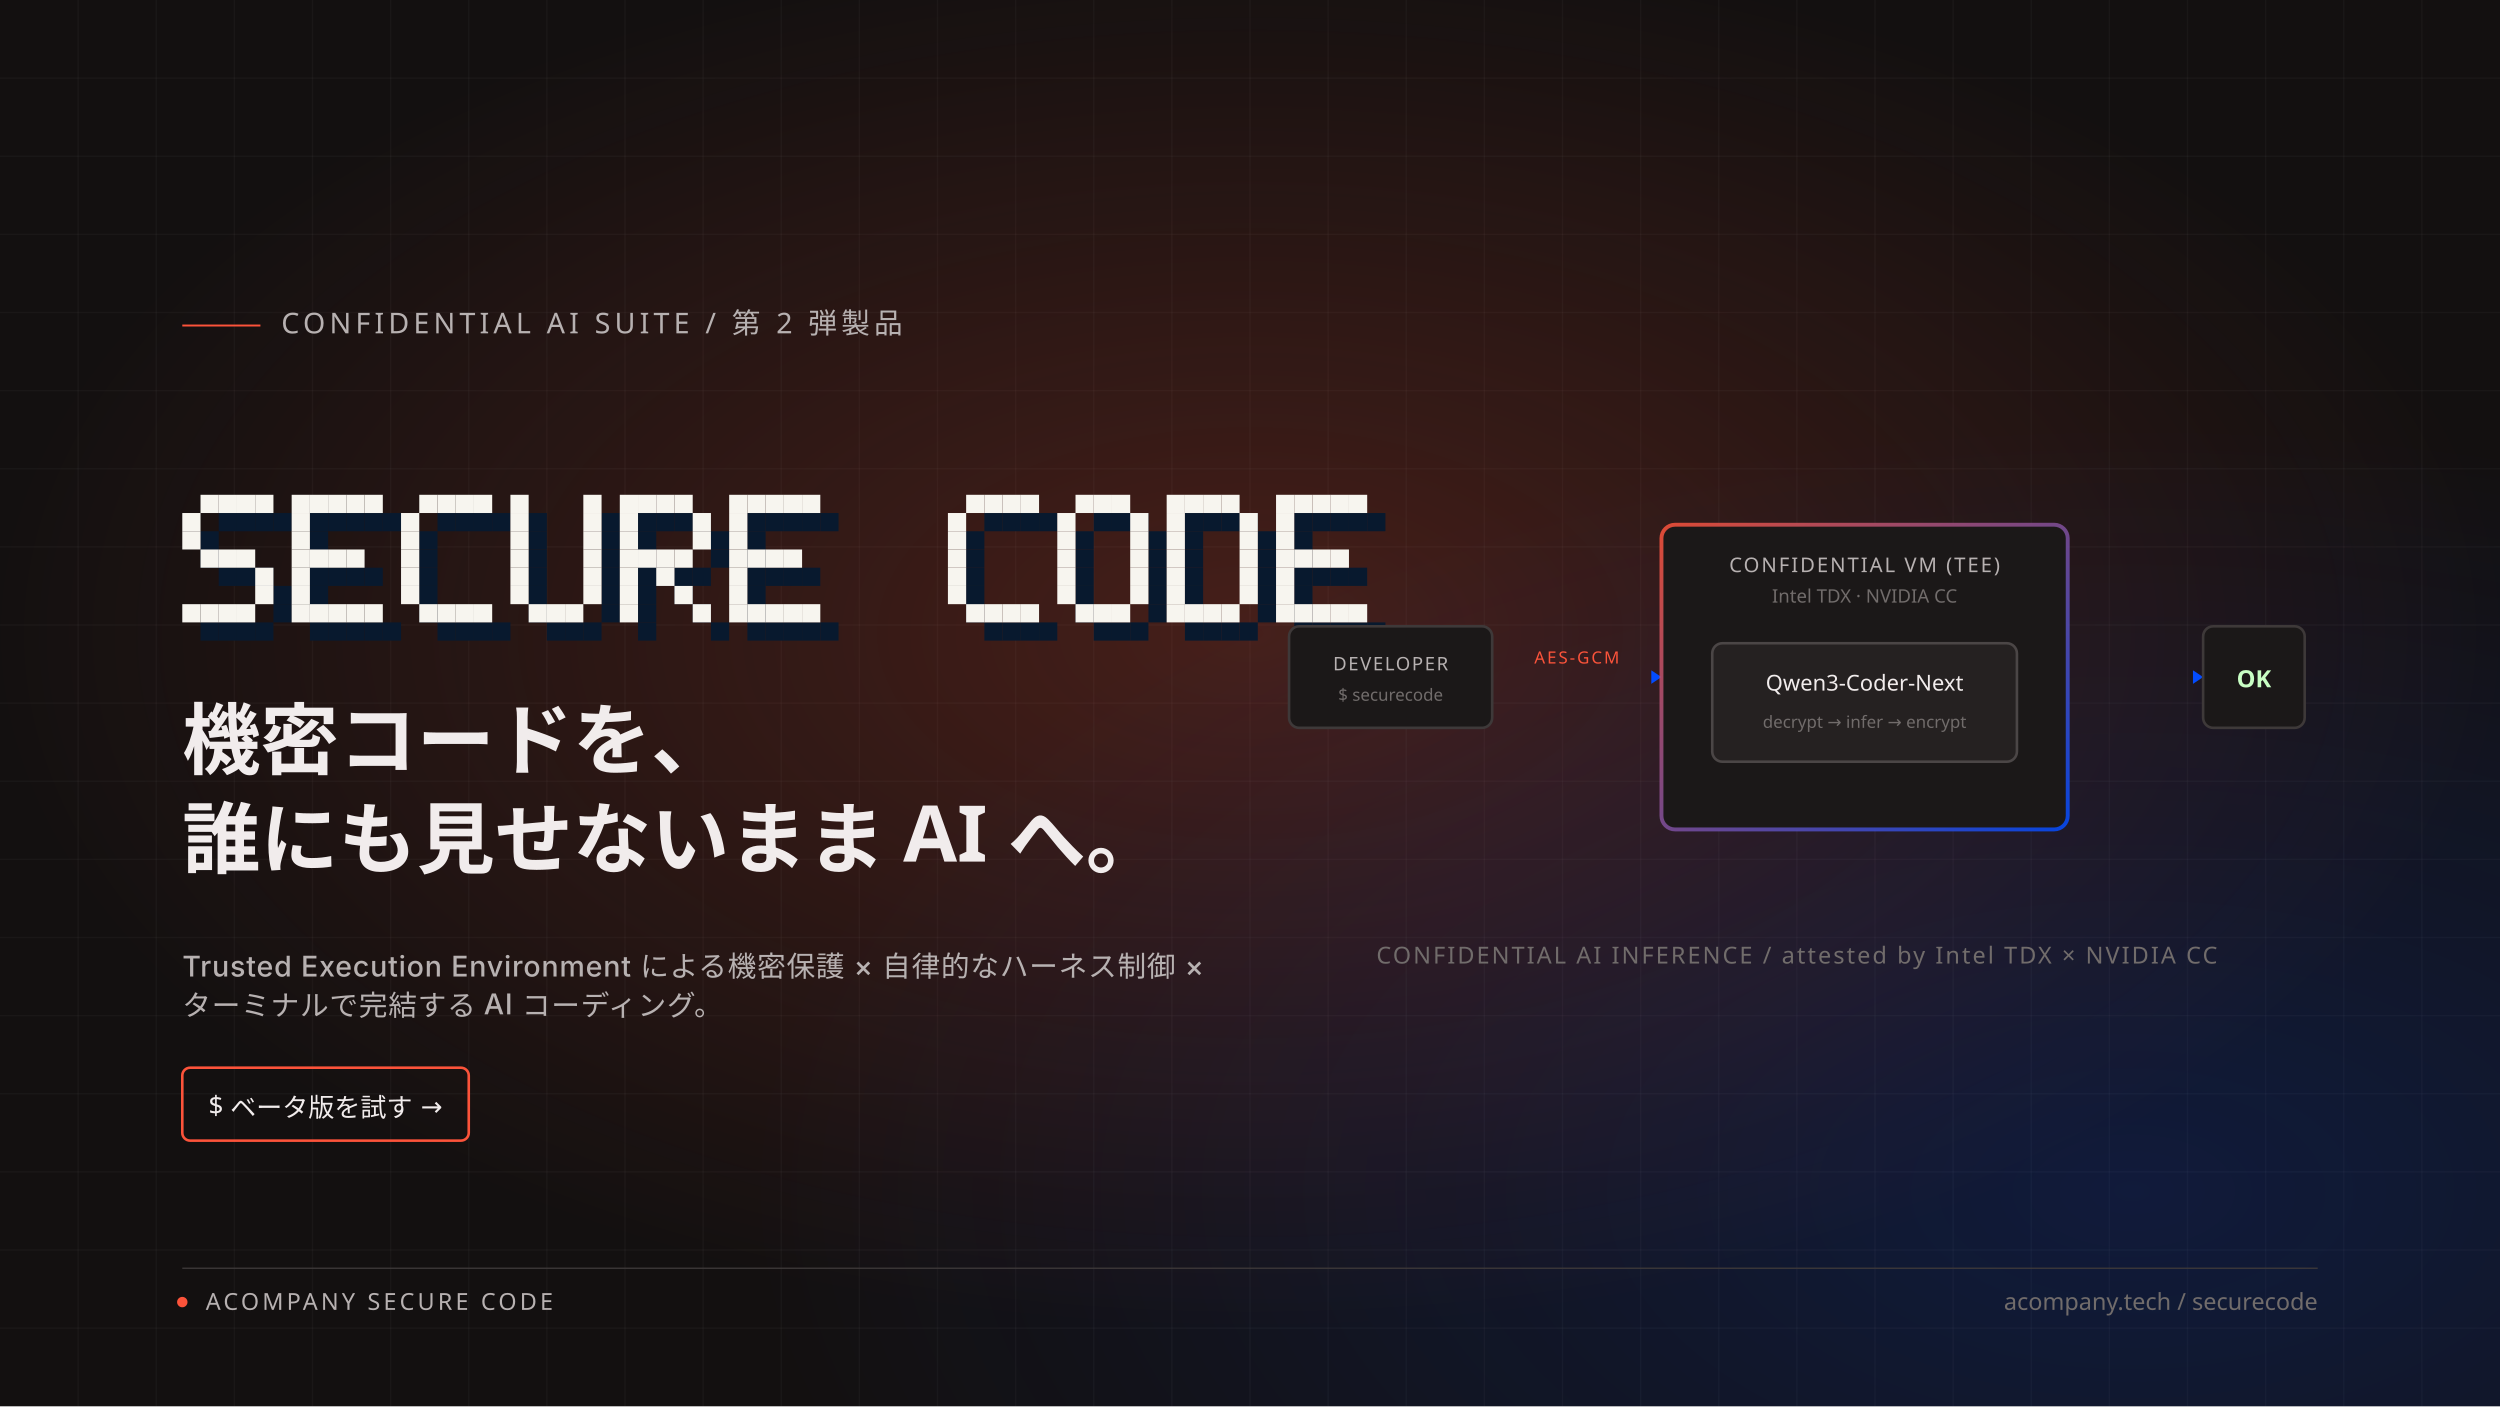
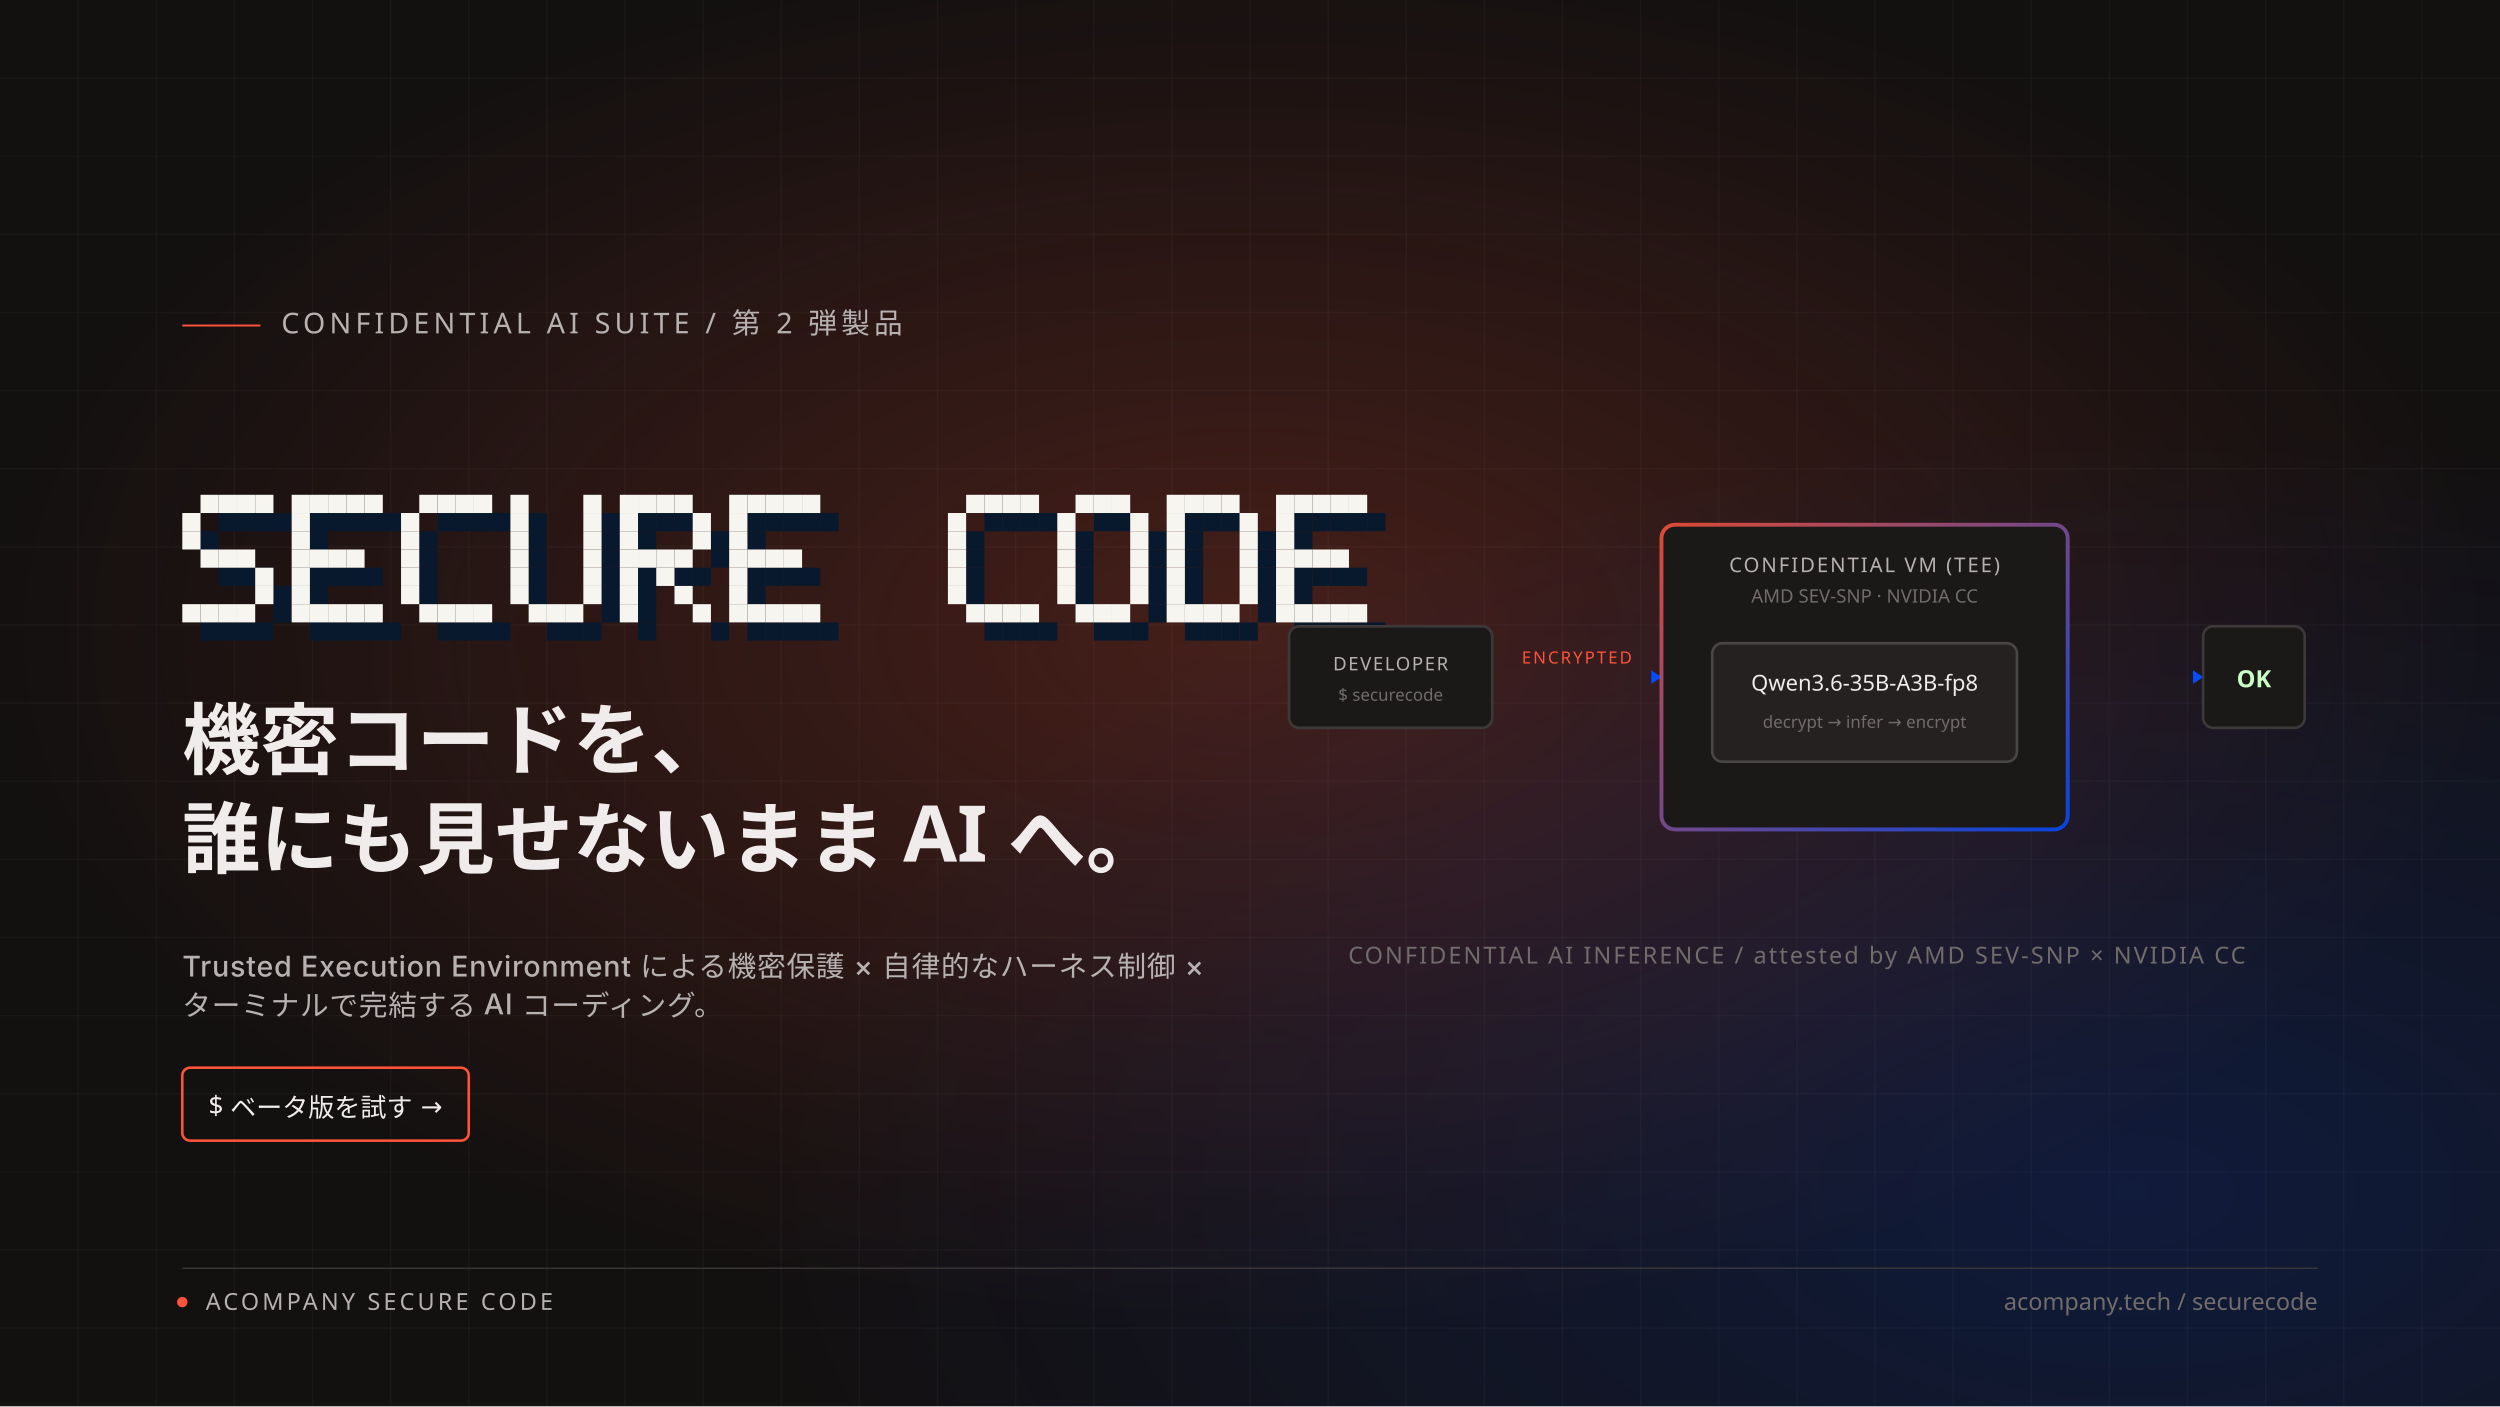
<svg xmlns="http://www.w3.org/2000/svg" width="1920" height="1080" viewBox="0 0 1920 1080" data-name="secure-code-key-visual-wide">
  <rect width="1920" height="1080" fill="#131010" />
  <g data-label="grid">
    <line x1="0" y1="60" x2="1920" y2="60" stroke="#ffffff" stroke-opacity="0.035" />
    <line x1="0" y1="120" x2="1920" y2="120" stroke="#ffffff" stroke-opacity="0.035" />
    <line x1="0" y1="180" x2="1920" y2="180" stroke="#ffffff" stroke-opacity="0.035" />
    <line x1="0" y1="240" x2="1920" y2="240" stroke="#ffffff" stroke-opacity="0.035" />
    <line x1="0" y1="300" x2="1920" y2="300" stroke="#ffffff" stroke-opacity="0.035" />
    <line x1="0" y1="360" x2="1920" y2="360" stroke="#ffffff" stroke-opacity="0.035" />
    <line x1="0" y1="420" x2="1920" y2="420" stroke="#ffffff" stroke-opacity="0.035" />
    <line x1="0" y1="480" x2="1920" y2="480" stroke="#ffffff" stroke-opacity="0.035" />
    <line x1="0" y1="540" x2="1920" y2="540" stroke="#ffffff" stroke-opacity="0.035" />
    <line x1="0" y1="600" x2="1920" y2="600" stroke="#ffffff" stroke-opacity="0.035" />
    <line x1="0" y1="660" x2="1920" y2="660" stroke="#ffffff" stroke-opacity="0.035" />
    <line x1="0" y1="720" x2="1920" y2="720" stroke="#ffffff" stroke-opacity="0.035" />
    <line x1="0" y1="780" x2="1920" y2="780" stroke="#ffffff" stroke-opacity="0.035" />
    <line x1="0" y1="840" x2="1920" y2="840" stroke="#ffffff" stroke-opacity="0.035" />
    <line x1="0" y1="900" x2="1920" y2="900" stroke="#ffffff" stroke-opacity="0.035" />
    <line x1="0" y1="960" x2="1920" y2="960" stroke="#ffffff" stroke-opacity="0.035" />
    <line x1="0" y1="1020" x2="1920" y2="1020" stroke="#ffffff" stroke-opacity="0.035" />
    <line x1="60" y1="0" x2="60" y2="1080" stroke="#ffffff" stroke-opacity="0.035" />
    <line x1="120" y1="0" x2="120" y2="1080" stroke="#ffffff" stroke-opacity="0.035" />
    <line x1="180" y1="0" x2="180" y2="1080" stroke="#ffffff" stroke-opacity="0.035" />
    <line x1="240" y1="0" x2="240" y2="1080" stroke="#ffffff" stroke-opacity="0.035" />
    <line x1="300" y1="0" x2="300" y2="1080" stroke="#ffffff" stroke-opacity="0.035" />
    <line x1="360" y1="0" x2="360" y2="1080" stroke="#ffffff" stroke-opacity="0.035" />
    <line x1="420" y1="0" x2="420" y2="1080" stroke="#ffffff" stroke-opacity="0.035" />
    <line x1="480" y1="0" x2="480" y2="1080" stroke="#ffffff" stroke-opacity="0.035" />
    <line x1="540" y1="0" x2="540" y2="1080" stroke="#ffffff" stroke-opacity="0.035" />
    <line x1="600" y1="0" x2="600" y2="1080" stroke="#ffffff" stroke-opacity="0.035" />
    <line x1="660" y1="0" x2="660" y2="1080" stroke="#ffffff" stroke-opacity="0.035" />
    <line x1="720" y1="0" x2="720" y2="1080" stroke="#ffffff" stroke-opacity="0.035" />
    <line x1="780" y1="0" x2="780" y2="1080" stroke="#ffffff" stroke-opacity="0.035" />
    <line x1="840" y1="0" x2="840" y2="1080" stroke="#ffffff" stroke-opacity="0.035" />
    <line x1="900" y1="0" x2="900" y2="1080" stroke="#ffffff" stroke-opacity="0.035" />
    <line x1="960" y1="0" x2="960" y2="1080" stroke="#ffffff" stroke-opacity="0.035" />
    <line x1="1020" y1="0" x2="1020" y2="1080" stroke="#ffffff" stroke-opacity="0.035" />
    <line x1="1080" y1="0" x2="1080" y2="1080" stroke="#ffffff" stroke-opacity="0.035" />
    <line x1="1140" y1="0" x2="1140" y2="1080" stroke="#ffffff" stroke-opacity="0.035" />
    <line x1="1200" y1="0" x2="1200" y2="1080" stroke="#ffffff" stroke-opacity="0.035" />
    <line x1="1260" y1="0" x2="1260" y2="1080" stroke="#ffffff" stroke-opacity="0.035" />
    <line x1="1320" y1="0" x2="1320" y2="1080" stroke="#ffffff" stroke-opacity="0.035" />
    <line x1="1380" y1="0" x2="1380" y2="1080" stroke="#ffffff" stroke-opacity="0.035" />
    <line x1="1440" y1="0" x2="1440" y2="1080" stroke="#ffffff" stroke-opacity="0.035" />
    <line x1="1500" y1="0" x2="1500" y2="1080" stroke="#ffffff" stroke-opacity="0.035" />
    <line x1="1560" y1="0" x2="1560" y2="1080" stroke="#ffffff" stroke-opacity="0.035" />
    <line x1="1620" y1="0" x2="1620" y2="1080" stroke="#ffffff" stroke-opacity="0.035" />
    <line x1="1680" y1="0" x2="1680" y2="1080" stroke="#ffffff" stroke-opacity="0.035" />
    <line x1="1740" y1="0" x2="1740" y2="1080" stroke="#ffffff" stroke-opacity="0.035" />
    <line x1="1800" y1="0" x2="1800" y2="1080" stroke="#ffffff" stroke-opacity="0.035" />
    <line x1="1860" y1="0" x2="1860" y2="1080" stroke="#ffffff" stroke-opacity="0.035" />
  </g>
  <g data-label="ambient">
    <radialGradient id="glow-ember" cx="0.5" cy="0.45" r="0.5">
      <stop offset="0%" stop-color="#fc533a" stop-opacity="0.22" />
      <stop offset="100%" stop-color="#fc533a" stop-opacity="0" />
    </radialGradient>
    <radialGradient id="glow-cobalt" cx="0.85" cy="0.85" r="0.55">
      <stop offset="0%" stop-color="#034cff" stop-opacity="0.18" />
      <stop offset="100%" stop-color="#034cff" stop-opacity="0" />
    </radialGradient>
    <rect width="1920" height="1080" fill="url(#glow-ember)" />
    <rect width="1920" height="1080" fill="url(#glow-cobalt)" />
  </g>
  <g data-label="left-pane">
    <g data-label="stamp">
      <line x1="140" y1="250" x2="200" y2="250" stroke="#fc533a" stroke-width="1.5" />
      <text x="216" y="256" font-family="JetBrains Mono, sans-serif" font-size="22" font-weight="500" fill="#b7b1b1" text-anchor="start" letter-spacing="3.2">CONFIDENTIAL AI SUITE  /  第 2 弾製品</text>
    </g>
    <g data-label="wordmark">
      <g data-label="wordmark-shadow">
        <rect x="168" y="394" width="14" height="14" fill="#08192e" />
        <rect x="182" y="394" width="14" height="14" fill="#08192e" />
        <rect x="196" y="394" width="14" height="14" fill="#08192e" />
        <rect x="210" y="394" width="14" height="14" fill="#08192e" />
        <rect x="154" y="408" width="14" height="14" fill="#08192e" />
        <rect x="154" y="422" width="14" height="14" fill="#08192e" />
        <rect x="168" y="436" width="14" height="14" fill="#08192e" />
        <rect x="182" y="436" width="14" height="14" fill="#08192e" />
        <rect x="196" y="436" width="14" height="14" fill="#08192e" />
        <rect x="210" y="450" width="14" height="14" fill="#08192e" />
        <rect x="210" y="464" width="14" height="14" fill="#08192e" />
        <rect x="154" y="478" width="14" height="14" fill="#08192e" />
        <rect x="168" y="478" width="14" height="14" fill="#08192e" />
        <rect x="182" y="478" width="14" height="14" fill="#08192e" />
        <rect x="196" y="478" width="14" height="14" fill="#08192e" />
        <rect x="238" y="394" width="14" height="14" fill="#08192e" />
        <rect x="252" y="394" width="14" height="14" fill="#08192e" />
        <rect x="266" y="394" width="14" height="14" fill="#08192e" />
        <rect x="280" y="394" width="14" height="14" fill="#08192e" />
        <rect x="294" y="394" width="14" height="14" fill="#08192e" />
        <rect x="238" y="408" width="14" height="14" fill="#08192e" />
        <rect x="238" y="422" width="14" height="14" fill="#08192e" />
        <rect x="238" y="436" width="14" height="14" fill="#08192e" />
        <rect x="252" y="436" width="14" height="14" fill="#08192e" />
        <rect x="266" y="436" width="14" height="14" fill="#08192e" />
        <rect x="280" y="436" width="14" height="14" fill="#08192e" />
        <rect x="238" y="450" width="14" height="14" fill="#08192e" />
        <rect x="238" y="464" width="14" height="14" fill="#08192e" />
        <rect x="238" y="478" width="14" height="14" fill="#08192e" />
        <rect x="252" y="478" width="14" height="14" fill="#08192e" />
        <rect x="266" y="478" width="14" height="14" fill="#08192e" />
        <rect x="280" y="478" width="14" height="14" fill="#08192e" />
        <rect x="294" y="478" width="14" height="14" fill="#08192e" />
        <rect x="336" y="394" width="14" height="14" fill="#08192e" />
        <rect x="350" y="394" width="14" height="14" fill="#08192e" />
        <rect x="364" y="394" width="14" height="14" fill="#08192e" />
        <rect x="378" y="394" width="14" height="14" fill="#08192e" />
        <rect x="322" y="408" width="14" height="14" fill="#08192e" />
        <rect x="322" y="422" width="14" height="14" fill="#08192e" />
        <rect x="322" y="436" width="14" height="14" fill="#08192e" />
        <rect x="322" y="450" width="14" height="14" fill="#08192e" />
        <rect x="322" y="464" width="14" height="14" fill="#08192e" />
        <rect x="336" y="478" width="14" height="14" fill="#08192e" />
        <rect x="350" y="478" width="14" height="14" fill="#08192e" />
        <rect x="364" y="478" width="14" height="14" fill="#08192e" />
        <rect x="378" y="478" width="14" height="14" fill="#08192e" />
        <rect x="406" y="394" width="14" height="14" fill="#08192e" />
        <rect x="462" y="394" width="14" height="14" fill="#08192e" />
        <rect x="406" y="408" width="14" height="14" fill="#08192e" />
        <rect x="462" y="408" width="14" height="14" fill="#08192e" />
        <rect x="406" y="422" width="14" height="14" fill="#08192e" />
        <rect x="462" y="422" width="14" height="14" fill="#08192e" />
        <rect x="406" y="436" width="14" height="14" fill="#08192e" />
        <rect x="462" y="436" width="14" height="14" fill="#08192e" />
        <rect x="406" y="450" width="14" height="14" fill="#08192e" />
        <rect x="462" y="450" width="14" height="14" fill="#08192e" />
        <rect x="406" y="464" width="14" height="14" fill="#08192e" />
        <rect x="462" y="464" width="14" height="14" fill="#08192e" />
        <rect x="420" y="478" width="14" height="14" fill="#08192e" />
        <rect x="434" y="478" width="14" height="14" fill="#08192e" />
        <rect x="448" y="478" width="14" height="14" fill="#08192e" />
        <rect x="490" y="394" width="14" height="14" fill="#08192e" />
        <rect x="504" y="394" width="14" height="14" fill="#08192e" />
        <rect x="518" y="394" width="14" height="14" fill="#08192e" />
        <rect x="532" y="394" width="14" height="14" fill="#08192e" />
        <rect x="490" y="408" width="14" height="14" fill="#08192e" />
        <rect x="546" y="408" width="14" height="14" fill="#08192e" />
        <rect x="490" y="422" width="14" height="14" fill="#08192e" />
        <rect x="546" y="422" width="14" height="14" fill="#08192e" />
        <rect x="490" y="436" width="14" height="14" fill="#08192e" />
        <rect x="504" y="436" width="14" height="14" fill="#08192e" />
        <rect x="518" y="436" width="14" height="14" fill="#08192e" />
        <rect x="532" y="436" width="14" height="14" fill="#08192e" />
        <rect x="490" y="450" width="14" height="14" fill="#08192e" />
        <rect x="518" y="450" width="14" height="14" fill="#08192e" />
        <rect x="490" y="464" width="14" height="14" fill="#08192e" />
        <rect x="532" y="464" width="14" height="14" fill="#08192e" />
        <rect x="490" y="478" width="14" height="14" fill="#08192e" />
        <rect x="546" y="478" width="14" height="14" fill="#08192e" />
        <rect x="574" y="394" width="14" height="14" fill="#08192e" />
        <rect x="588" y="394" width="14" height="14" fill="#08192e" />
        <rect x="602" y="394" width="14" height="14" fill="#08192e" />
        <rect x="616" y="394" width="14" height="14" fill="#08192e" />
        <rect x="630" y="394" width="14" height="14" fill="#08192e" />
        <rect x="574" y="408" width="14" height="14" fill="#08192e" />
        <rect x="574" y="422" width="14" height="14" fill="#08192e" />
        <rect x="574" y="436" width="14" height="14" fill="#08192e" />
        <rect x="588" y="436" width="14" height="14" fill="#08192e" />
        <rect x="602" y="436" width="14" height="14" fill="#08192e" />
        <rect x="616" y="436" width="14" height="14" fill="#08192e" />
        <rect x="574" y="450" width="14" height="14" fill="#08192e" />
        <rect x="574" y="464" width="14" height="14" fill="#08192e" />
        <rect x="574" y="478" width="14" height="14" fill="#08192e" />
        <rect x="588" y="478" width="14" height="14" fill="#08192e" />
        <rect x="602" y="478" width="14" height="14" fill="#08192e" />
        <rect x="616" y="478" width="14" height="14" fill="#08192e" />
        <rect x="630" y="478" width="14" height="14" fill="#08192e" />
        <rect x="756" y="394" width="14" height="14" fill="#08192e" />
        <rect x="770" y="394" width="14" height="14" fill="#08192e" />
        <rect x="784" y="394" width="14" height="14" fill="#08192e" />
        <rect x="798" y="394" width="14" height="14" fill="#08192e" />
        <rect x="742" y="408" width="14" height="14" fill="#08192e" />
        <rect x="742" y="422" width="14" height="14" fill="#08192e" />
        <rect x="742" y="436" width="14" height="14" fill="#08192e" />
        <rect x="742" y="450" width="14" height="14" fill="#08192e" />
        <rect x="742" y="464" width="14" height="14" fill="#08192e" />
        <rect x="756" y="478" width="14" height="14" fill="#08192e" />
        <rect x="770" y="478" width="14" height="14" fill="#08192e" />
        <rect x="784" y="478" width="14" height="14" fill="#08192e" />
        <rect x="798" y="478" width="14" height="14" fill="#08192e" />
        <rect x="840" y="394" width="14" height="14" fill="#08192e" />
        <rect x="854" y="394" width="14" height="14" fill="#08192e" />
        <rect x="868" y="394" width="14" height="14" fill="#08192e" />
        <rect x="826" y="408" width="14" height="14" fill="#08192e" />
        <rect x="882" y="408" width="14" height="14" fill="#08192e" />
        <rect x="826" y="422" width="14" height="14" fill="#08192e" />
        <rect x="882" y="422" width="14" height="14" fill="#08192e" />
        <rect x="826" y="436" width="14" height="14" fill="#08192e" />
        <rect x="882" y="436" width="14" height="14" fill="#08192e" />
        <rect x="826" y="450" width="14" height="14" fill="#08192e" />
        <rect x="882" y="450" width="14" height="14" fill="#08192e" />
        <rect x="826" y="464" width="14" height="14" fill="#08192e" />
        <rect x="882" y="464" width="14" height="14" fill="#08192e" />
        <rect x="840" y="478" width="14" height="14" fill="#08192e" />
        <rect x="854" y="478" width="14" height="14" fill="#08192e" />
        <rect x="868" y="478" width="14" height="14" fill="#08192e" />
        <rect x="910" y="394" width="14" height="14" fill="#08192e" />
        <rect x="924" y="394" width="14" height="14" fill="#08192e" />
        <rect x="938" y="394" width="14" height="14" fill="#08192e" />
        <rect x="952" y="394" width="14" height="14" fill="#08192e" />
        <rect x="910" y="408" width="14" height="14" fill="#08192e" />
        <rect x="966" y="408" width="14" height="14" fill="#08192e" />
        <rect x="910" y="422" width="14" height="14" fill="#08192e" />
        <rect x="966" y="422" width="14" height="14" fill="#08192e" />
        <rect x="910" y="436" width="14" height="14" fill="#08192e" />
        <rect x="966" y="436" width="14" height="14" fill="#08192e" />
        <rect x="910" y="450" width="14" height="14" fill="#08192e" />
        <rect x="966" y="450" width="14" height="14" fill="#08192e" />
        <rect x="910" y="464" width="14" height="14" fill="#08192e" />
        <rect x="966" y="464" width="14" height="14" fill="#08192e" />
        <rect x="910" y="478" width="14" height="14" fill="#08192e" />
        <rect x="924" y="478" width="14" height="14" fill="#08192e" />
        <rect x="938" y="478" width="14" height="14" fill="#08192e" />
        <rect x="952" y="478" width="14" height="14" fill="#08192e" />
        <rect x="994" y="394" width="14" height="14" fill="#08192e" />
        <rect x="1008" y="394" width="14" height="14" fill="#08192e" />
        <rect x="1022" y="394" width="14" height="14" fill="#08192e" />
        <rect x="1036" y="394" width="14" height="14" fill="#08192e" />
        <rect x="1050" y="394" width="14" height="14" fill="#08192e" />
        <rect x="994" y="408" width="14" height="14" fill="#08192e" />
        <rect x="994" y="422" width="14" height="14" fill="#08192e" />
        <rect x="994" y="436" width="14" height="14" fill="#08192e" />
        <rect x="1008" y="436" width="14" height="14" fill="#08192e" />
        <rect x="1022" y="436" width="14" height="14" fill="#08192e" />
        <rect x="1036" y="436" width="14" height="14" fill="#08192e" />
        <rect x="994" y="450" width="14" height="14" fill="#08192e" />
        <rect x="994" y="464" width="14" height="14" fill="#08192e" />
        <rect x="994" y="478" width="14" height="14" fill="#08192e" />
        <rect x="1008" y="478" width="14" height="14" fill="#08192e" />
        <rect x="1022" y="478" width="14" height="14" fill="#08192e" />
        <rect x="1036" y="478" width="14" height="14" fill="#08192e" />
        <rect x="1050" y="478" width="14" height="14" fill="#08192e" />
      </g>
      <g data-label="wordmark-main">
        <rect x="154" y="380" width="14" height="14" fill="#f7f5ef" />
        <rect x="168" y="380" width="14" height="14" fill="#f7f5ef" />
        <rect x="182" y="380" width="14" height="14" fill="#f7f5ef" />
        <rect x="196" y="380" width="14" height="14" fill="#f7f5ef" />
        <rect x="140" y="394" width="14" height="14" fill="#f7f5ef" />
        <rect x="140" y="408" width="14" height="14" fill="#f7f5ef" />
        <rect x="154" y="422" width="14" height="14" fill="#f7f5ef" />
        <rect x="168" y="422" width="14" height="14" fill="#f7f5ef" />
        <rect x="182" y="422" width="14" height="14" fill="#f7f5ef" />
        <rect x="196" y="436" width="14" height="14" fill="#f7f5ef" />
        <rect x="196" y="450" width="14" height="14" fill="#f7f5ef" />
        <rect x="140" y="464" width="14" height="14" fill="#f7f5ef" />
        <rect x="154" y="464" width="14" height="14" fill="#f7f5ef" />
        <rect x="168" y="464" width="14" height="14" fill="#f7f5ef" />
        <rect x="182" y="464" width="14" height="14" fill="#f7f5ef" />
        <rect x="224" y="380" width="14" height="14" fill="#f7f5ef" />
        <rect x="238" y="380" width="14" height="14" fill="#f7f5ef" />
        <rect x="252" y="380" width="14" height="14" fill="#f7f5ef" />
        <rect x="266" y="380" width="14" height="14" fill="#f7f5ef" />
        <rect x="280" y="380" width="14" height="14" fill="#f7f5ef" />
        <rect x="224" y="394" width="14" height="14" fill="#f7f5ef" />
        <rect x="224" y="408" width="14" height="14" fill="#f7f5ef" />
        <rect x="224" y="422" width="14" height="14" fill="#f7f5ef" />
        <rect x="238" y="422" width="14" height="14" fill="#f7f5ef" />
        <rect x="252" y="422" width="14" height="14" fill="#f7f5ef" />
        <rect x="266" y="422" width="14" height="14" fill="#f7f5ef" />
        <rect x="224" y="436" width="14" height="14" fill="#f7f5ef" />
        <rect x="224" y="450" width="14" height="14" fill="#f7f5ef" />
        <rect x="224" y="464" width="14" height="14" fill="#f7f5ef" />
        <rect x="238" y="464" width="14" height="14" fill="#f7f5ef" />
        <rect x="252" y="464" width="14" height="14" fill="#f7f5ef" />
        <rect x="266" y="464" width="14" height="14" fill="#f7f5ef" />
        <rect x="280" y="464" width="14" height="14" fill="#f7f5ef" />
        <rect x="322" y="380" width="14" height="14" fill="#f7f5ef" />
        <rect x="336" y="380" width="14" height="14" fill="#f7f5ef" />
        <rect x="350" y="380" width="14" height="14" fill="#f7f5ef" />
        <rect x="364" y="380" width="14" height="14" fill="#f7f5ef" />
        <rect x="308" y="394" width="14" height="14" fill="#f7f5ef" />
        <rect x="308" y="408" width="14" height="14" fill="#f7f5ef" />
        <rect x="308" y="422" width="14" height="14" fill="#f7f5ef" />
        <rect x="308" y="436" width="14" height="14" fill="#f7f5ef" />
        <rect x="308" y="450" width="14" height="14" fill="#f7f5ef" />
        <rect x="322" y="464" width="14" height="14" fill="#f7f5ef" />
        <rect x="336" y="464" width="14" height="14" fill="#f7f5ef" />
        <rect x="350" y="464" width="14" height="14" fill="#f7f5ef" />
        <rect x="364" y="464" width="14" height="14" fill="#f7f5ef" />
        <rect x="392" y="380" width="14" height="14" fill="#f7f5ef" />
        <rect x="448" y="380" width="14" height="14" fill="#f7f5ef" />
        <rect x="392" y="394" width="14" height="14" fill="#f7f5ef" />
        <rect x="448" y="394" width="14" height="14" fill="#f7f5ef" />
        <rect x="392" y="408" width="14" height="14" fill="#f7f5ef" />
        <rect x="448" y="408" width="14" height="14" fill="#f7f5ef" />
        <rect x="392" y="422" width="14" height="14" fill="#f7f5ef" />
        <rect x="448" y="422" width="14" height="14" fill="#f7f5ef" />
        <rect x="392" y="436" width="14" height="14" fill="#f7f5ef" />
        <rect x="448" y="436" width="14" height="14" fill="#f7f5ef" />
        <rect x="392" y="450" width="14" height="14" fill="#f7f5ef" />
        <rect x="448" y="450" width="14" height="14" fill="#f7f5ef" />
        <rect x="406" y="464" width="14" height="14" fill="#f7f5ef" />
        <rect x="420" y="464" width="14" height="14" fill="#f7f5ef" />
        <rect x="434" y="464" width="14" height="14" fill="#f7f5ef" />
        <rect x="476" y="380" width="14" height="14" fill="#f7f5ef" />
        <rect x="490" y="380" width="14" height="14" fill="#f7f5ef" />
        <rect x="504" y="380" width="14" height="14" fill="#f7f5ef" />
        <rect x="518" y="380" width="14" height="14" fill="#f7f5ef" />
        <rect x="476" y="394" width="14" height="14" fill="#f7f5ef" />
        <rect x="532" y="394" width="14" height="14" fill="#f7f5ef" />
        <rect x="476" y="408" width="14" height="14" fill="#f7f5ef" />
        <rect x="532" y="408" width="14" height="14" fill="#f7f5ef" />
        <rect x="476" y="422" width="14" height="14" fill="#f7f5ef" />
        <rect x="490" y="422" width="14" height="14" fill="#f7f5ef" />
        <rect x="504" y="422" width="14" height="14" fill="#f7f5ef" />
        <rect x="518" y="422" width="14" height="14" fill="#f7f5ef" />
        <rect x="476" y="436" width="14" height="14" fill="#f7f5ef" />
        <rect x="504" y="436" width="14" height="14" fill="#f7f5ef" />
        <rect x="476" y="450" width="14" height="14" fill="#f7f5ef" />
        <rect x="518" y="450" width="14" height="14" fill="#f7f5ef" />
        <rect x="476" y="464" width="14" height="14" fill="#f7f5ef" />
        <rect x="532" y="464" width="14" height="14" fill="#f7f5ef" />
        <rect x="560" y="380" width="14" height="14" fill="#f7f5ef" />
        <rect x="574" y="380" width="14" height="14" fill="#f7f5ef" />
        <rect x="588" y="380" width="14" height="14" fill="#f7f5ef" />
        <rect x="602" y="380" width="14" height="14" fill="#f7f5ef" />
        <rect x="616" y="380" width="14" height="14" fill="#f7f5ef" />
        <rect x="560" y="394" width="14" height="14" fill="#f7f5ef" />
        <rect x="560" y="408" width="14" height="14" fill="#f7f5ef" />
        <rect x="560" y="422" width="14" height="14" fill="#f7f5ef" />
        <rect x="574" y="422" width="14" height="14" fill="#f7f5ef" />
        <rect x="588" y="422" width="14" height="14" fill="#f7f5ef" />
        <rect x="602" y="422" width="14" height="14" fill="#f7f5ef" />
        <rect x="560" y="436" width="14" height="14" fill="#f7f5ef" />
        <rect x="560" y="450" width="14" height="14" fill="#f7f5ef" />
        <rect x="560" y="464" width="14" height="14" fill="#f7f5ef" />
        <rect x="574" y="464" width="14" height="14" fill="#f7f5ef" />
        <rect x="588" y="464" width="14" height="14" fill="#f7f5ef" />
        <rect x="602" y="464" width="14" height="14" fill="#f7f5ef" />
        <rect x="616" y="464" width="14" height="14" fill="#f7f5ef" />
        <rect x="742" y="380" width="14" height="14" fill="#f7f5ef" />
        <rect x="756" y="380" width="14" height="14" fill="#f7f5ef" />
        <rect x="770" y="380" width="14" height="14" fill="#f7f5ef" />
        <rect x="784" y="380" width="14" height="14" fill="#f7f5ef" />
        <rect x="728" y="394" width="14" height="14" fill="#f7f5ef" />
        <rect x="728" y="408" width="14" height="14" fill="#f7f5ef" />
        <rect x="728" y="422" width="14" height="14" fill="#f7f5ef" />
        <rect x="728" y="436" width="14" height="14" fill="#f7f5ef" />
        <rect x="728" y="450" width="14" height="14" fill="#f7f5ef" />
        <rect x="742" y="464" width="14" height="14" fill="#f7f5ef" />
        <rect x="756" y="464" width="14" height="14" fill="#f7f5ef" />
        <rect x="770" y="464" width="14" height="14" fill="#f7f5ef" />
        <rect x="784" y="464" width="14" height="14" fill="#f7f5ef" />
        <rect x="826" y="380" width="14" height="14" fill="#f7f5ef" />
        <rect x="840" y="380" width="14" height="14" fill="#f7f5ef" />
        <rect x="854" y="380" width="14" height="14" fill="#f7f5ef" />
        <rect x="812" y="394" width="14" height="14" fill="#f7f5ef" />
        <rect x="868" y="394" width="14" height="14" fill="#f7f5ef" />
        <rect x="812" y="408" width="14" height="14" fill="#f7f5ef" />
        <rect x="868" y="408" width="14" height="14" fill="#f7f5ef" />
        <rect x="812" y="422" width="14" height="14" fill="#f7f5ef" />
        <rect x="868" y="422" width="14" height="14" fill="#f7f5ef" />
        <rect x="812" y="436" width="14" height="14" fill="#f7f5ef" />
        <rect x="868" y="436" width="14" height="14" fill="#f7f5ef" />
        <rect x="812" y="450" width="14" height="14" fill="#f7f5ef" />
        <rect x="868" y="450" width="14" height="14" fill="#f7f5ef" />
        <rect x="826" y="464" width="14" height="14" fill="#f7f5ef" />
        <rect x="840" y="464" width="14" height="14" fill="#f7f5ef" />
        <rect x="854" y="464" width="14" height="14" fill="#f7f5ef" />
        <rect x="896" y="380" width="14" height="14" fill="#f7f5ef" />
        <rect x="910" y="380" width="14" height="14" fill="#f7f5ef" />
        <rect x="924" y="380" width="14" height="14" fill="#f7f5ef" />
        <rect x="938" y="380" width="14" height="14" fill="#f7f5ef" />
        <rect x="896" y="394" width="14" height="14" fill="#f7f5ef" />
        <rect x="952" y="394" width="14" height="14" fill="#f7f5ef" />
        <rect x="896" y="408" width="14" height="14" fill="#f7f5ef" />
        <rect x="952" y="408" width="14" height="14" fill="#f7f5ef" />
        <rect x="896" y="422" width="14" height="14" fill="#f7f5ef" />
        <rect x="952" y="422" width="14" height="14" fill="#f7f5ef" />
        <rect x="896" y="436" width="14" height="14" fill="#f7f5ef" />
        <rect x="952" y="436" width="14" height="14" fill="#f7f5ef" />
        <rect x="896" y="450" width="14" height="14" fill="#f7f5ef" />
        <rect x="952" y="450" width="14" height="14" fill="#f7f5ef" />
        <rect x="896" y="464" width="14" height="14" fill="#f7f5ef" />
        <rect x="910" y="464" width="14" height="14" fill="#f7f5ef" />
        <rect x="924" y="464" width="14" height="14" fill="#f7f5ef" />
        <rect x="938" y="464" width="14" height="14" fill="#f7f5ef" />
        <rect x="980" y="380" width="14" height="14" fill="#f7f5ef" />
        <rect x="994" y="380" width="14" height="14" fill="#f7f5ef" />
        <rect x="1008" y="380" width="14" height="14" fill="#f7f5ef" />
        <rect x="1022" y="380" width="14" height="14" fill="#f7f5ef" />
        <rect x="1036" y="380" width="14" height="14" fill="#f7f5ef" />
        <rect x="980" y="394" width="14" height="14" fill="#f7f5ef" />
        <rect x="980" y="408" width="14" height="14" fill="#f7f5ef" />
        <rect x="980" y="422" width="14" height="14" fill="#f7f5ef" />
        <rect x="994" y="422" width="14" height="14" fill="#f7f5ef" />
        <rect x="1008" y="422" width="14" height="14" fill="#f7f5ef" />
        <rect x="1022" y="422" width="14" height="14" fill="#f7f5ef" />
        <rect x="980" y="436" width="14" height="14" fill="#f7f5ef" />
        <rect x="980" y="450" width="14" height="14" fill="#f7f5ef" />
        <rect x="980" y="464" width="14" height="14" fill="#f7f5ef" />
        <rect x="994" y="464" width="14" height="14" fill="#f7f5ef" />
        <rect x="1008" y="464" width="14" height="14" fill="#f7f5ef" />
        <rect x="1022" y="464" width="14" height="14" fill="#f7f5ef" />
        <rect x="1036" y="464" width="14" height="14" fill="#f7f5ef" />
      </g>
    </g>
    <text x="140" y="590" font-family="Noto Sans JP, sans-serif" font-size="60" font-weight="700" fill="#f1ecec" text-anchor="start">機密コードを、</text>
    <text x="140" y="666" font-family="Noto Sans JP, sans-serif" font-size="60" font-weight="700" fill="#f1ecec" text-anchor="start">誰にも見せないまま AI へ。</text>
    <text x="140" y="750" font-family="Inter, sans-serif" font-size="22" font-weight="500" fill="#b7b1b1" text-anchor="start" letter-spacing="0.6">Trusted Execution Environment による機密保護 × 自律的なハーネス制御 ×</text>
    <text x="140" y="780" font-family="Inter, sans-serif" font-size="22" font-weight="500" fill="#b7b1b1" text-anchor="start" letter-spacing="0.6">ターミナルで完結する AI コーディング。</text>
    <g data-label="cta">
      <rect x="140" y="820" width="220" height="56" rx="6" fill="none" stroke="#fc533a" stroke-width="2" />
      <text x="250" y="856" font-family="JetBrains Mono, sans-serif" font-size="20" font-weight="500" fill="#f1ecec" text-anchor="middle">$  ベータ版を試す  →</text>
    </g>
  </g>
  <defs>
    <linearGradient id="flow" x1="0" y1="0" x2="1" y2="0">
      <stop offset="0%" stop-color="#fc533a" />
      <stop offset="100%" stop-color="#034cff" />
    </linearGradient>
    <linearGradient id="tee-edge" x1="0" y1="0" x2="1" y2="1">
      <stop offset="0%" stop-color="#fc533a" stop-opacity="0.85" />
      <stop offset="100%" stop-color="#034cff" stop-opacity="0.85" />
    </linearGradient>
  </defs>
  <g data-label="tee-flow">
    <rect x="990" y="481" width="156" height="78" rx="7.8" fill="#1b1818" stroke="#3e3939" stroke-width="2" />
    <text x="1068" y="514.8" font-family="JetBrains Mono, sans-serif" font-size="14.3" font-weight="500" fill="#b7b1b1" text-anchor="middle" letter-spacing="1.2">DEVELOPER</text>
    <text x="1068" y="538.2" font-family="JetBrains Mono, sans-serif" font-size="13" font-weight="500" fill="#716c6b" text-anchor="middle">$ securecode</text>
    <line x1="1146" y1="520" x2="1276" y2="520" stroke="url(#flow)" stroke-width="3" stroke-dasharray="10.4 7.8" />
    <polygon points="1276,520 1268.2,514.8 1268.2,525.2" fill="#034cff" />
-     <text x="1211" y="509.6" font-family="JetBrains Mono, sans-serif" font-size="13" font-weight="500" fill="#fc533a" text-anchor="middle" letter-spacing="1.5">AES-GCM</text>
+     <text x="1211" y="509.6" font-family="JetBrains Mono, sans-serif" font-size="13" font-weight="500" fill="#fc533a" text-anchor="middle" letter-spacing="1.5">ENCRYPTED</text>
    <rect x="1276" y="403" width="312" height="234" rx="10.4" fill="#1b1818" stroke="url(#tee-edge)" stroke-width="3" />
    <text x="1432" y="439.4" font-family="JetBrains Mono, sans-serif" font-size="15.6" font-weight="500" fill="#b7b1b1" text-anchor="middle" letter-spacing="1.5">CONFIDENTIAL VM (TEE)</text>
-     <text x="1432" y="462.8" font-family="JetBrains Mono, sans-serif" font-size="14.3" font-weight="500" fill="#716c6b" text-anchor="middle">Intel TDX  ·  NVIDIA CC</text>
+     <text x="1432" y="462.8" font-family="JetBrains Mono, sans-serif" font-size="14.3" font-weight="500" fill="#716c6b" text-anchor="middle">AMD SEV-SNP  ·  NVIDIA CC</text>
    <rect x="1315" y="494" width="234" height="91" rx="7.8" fill="#252121" stroke="#4b4646" stroke-width="2" />
-     <text x="1432" y="530.4" font-family="JetBrains Mono, sans-serif" font-size="16.9" font-weight="500" fill="#f1ecec" text-anchor="middle">Qwen3-Coder-Next</text>
+     <text x="1432" y="530.4" font-family="JetBrains Mono, sans-serif" font-size="16.9" font-weight="500" fill="#f1ecec" text-anchor="middle">Qwen3.6-35B-A3B-fp8</text>
    <text x="1432" y="559" font-family="JetBrains Mono, sans-serif" font-size="13" font-weight="500" fill="#716c6b" text-anchor="middle">decrypt → infer → encrypt</text>
    <line x1="1588" y1="520" x2="1692" y2="520" stroke="url(#flow)" stroke-width="3" stroke-dasharray="10.4 7.8" />
    <polygon points="1692,520 1684.2,514.8 1684.2,525.2" fill="#034cff" />
    <rect x="1692" y="481" width="78" height="78" rx="7.8" fill="#1b1818" stroke="#3e3939" stroke-width="2" />
    <text x="1731" y="527.8" font-family="JetBrains Mono, sans-serif" font-size="18.2" font-weight="700" fill="#c8ffc4" text-anchor="middle">OK</text>
  </g>
  <g data-label="diagram-caption">
-     <text x="1380" y="740" font-family="JetBrains Mono, sans-serif" font-size="18" font-weight="500" fill="#716c6b" text-anchor="middle" letter-spacing="1.6">CONFIDENTIAL AI INFERENCE  /  attested by Intel TDX × NVIDIA CC</text>
+     <text x="1380" y="740" font-family="JetBrains Mono, sans-serif" font-size="18" font-weight="500" fill="#716c6b" text-anchor="middle" letter-spacing="1.6">CONFIDENTIAL AI INFERENCE  /  attested by AMD SEV-SNP × NVIDIA CC</text>
  </g>
  <g data-label="footer">
    <line x1="140" y1="974" x2="1780" y2="974" stroke="#3e3939" stroke-width="1" />
    <circle cx="140" cy="1000" r="4" fill="#fc533a" />
    <text x="158" y="1006" font-family="JetBrains Mono, sans-serif" font-size="18" font-weight="500" fill="#b7b1b1" text-anchor="start" letter-spacing="2.4">ACOMPANY  SECURE  CODE</text>
    <text x="1780" y="1006" font-family="JetBrains Mono, sans-serif" font-size="18" font-weight="500" fill="#716c6b" text-anchor="end">acompany.tech / securecode</text>
  </g>
</svg>
